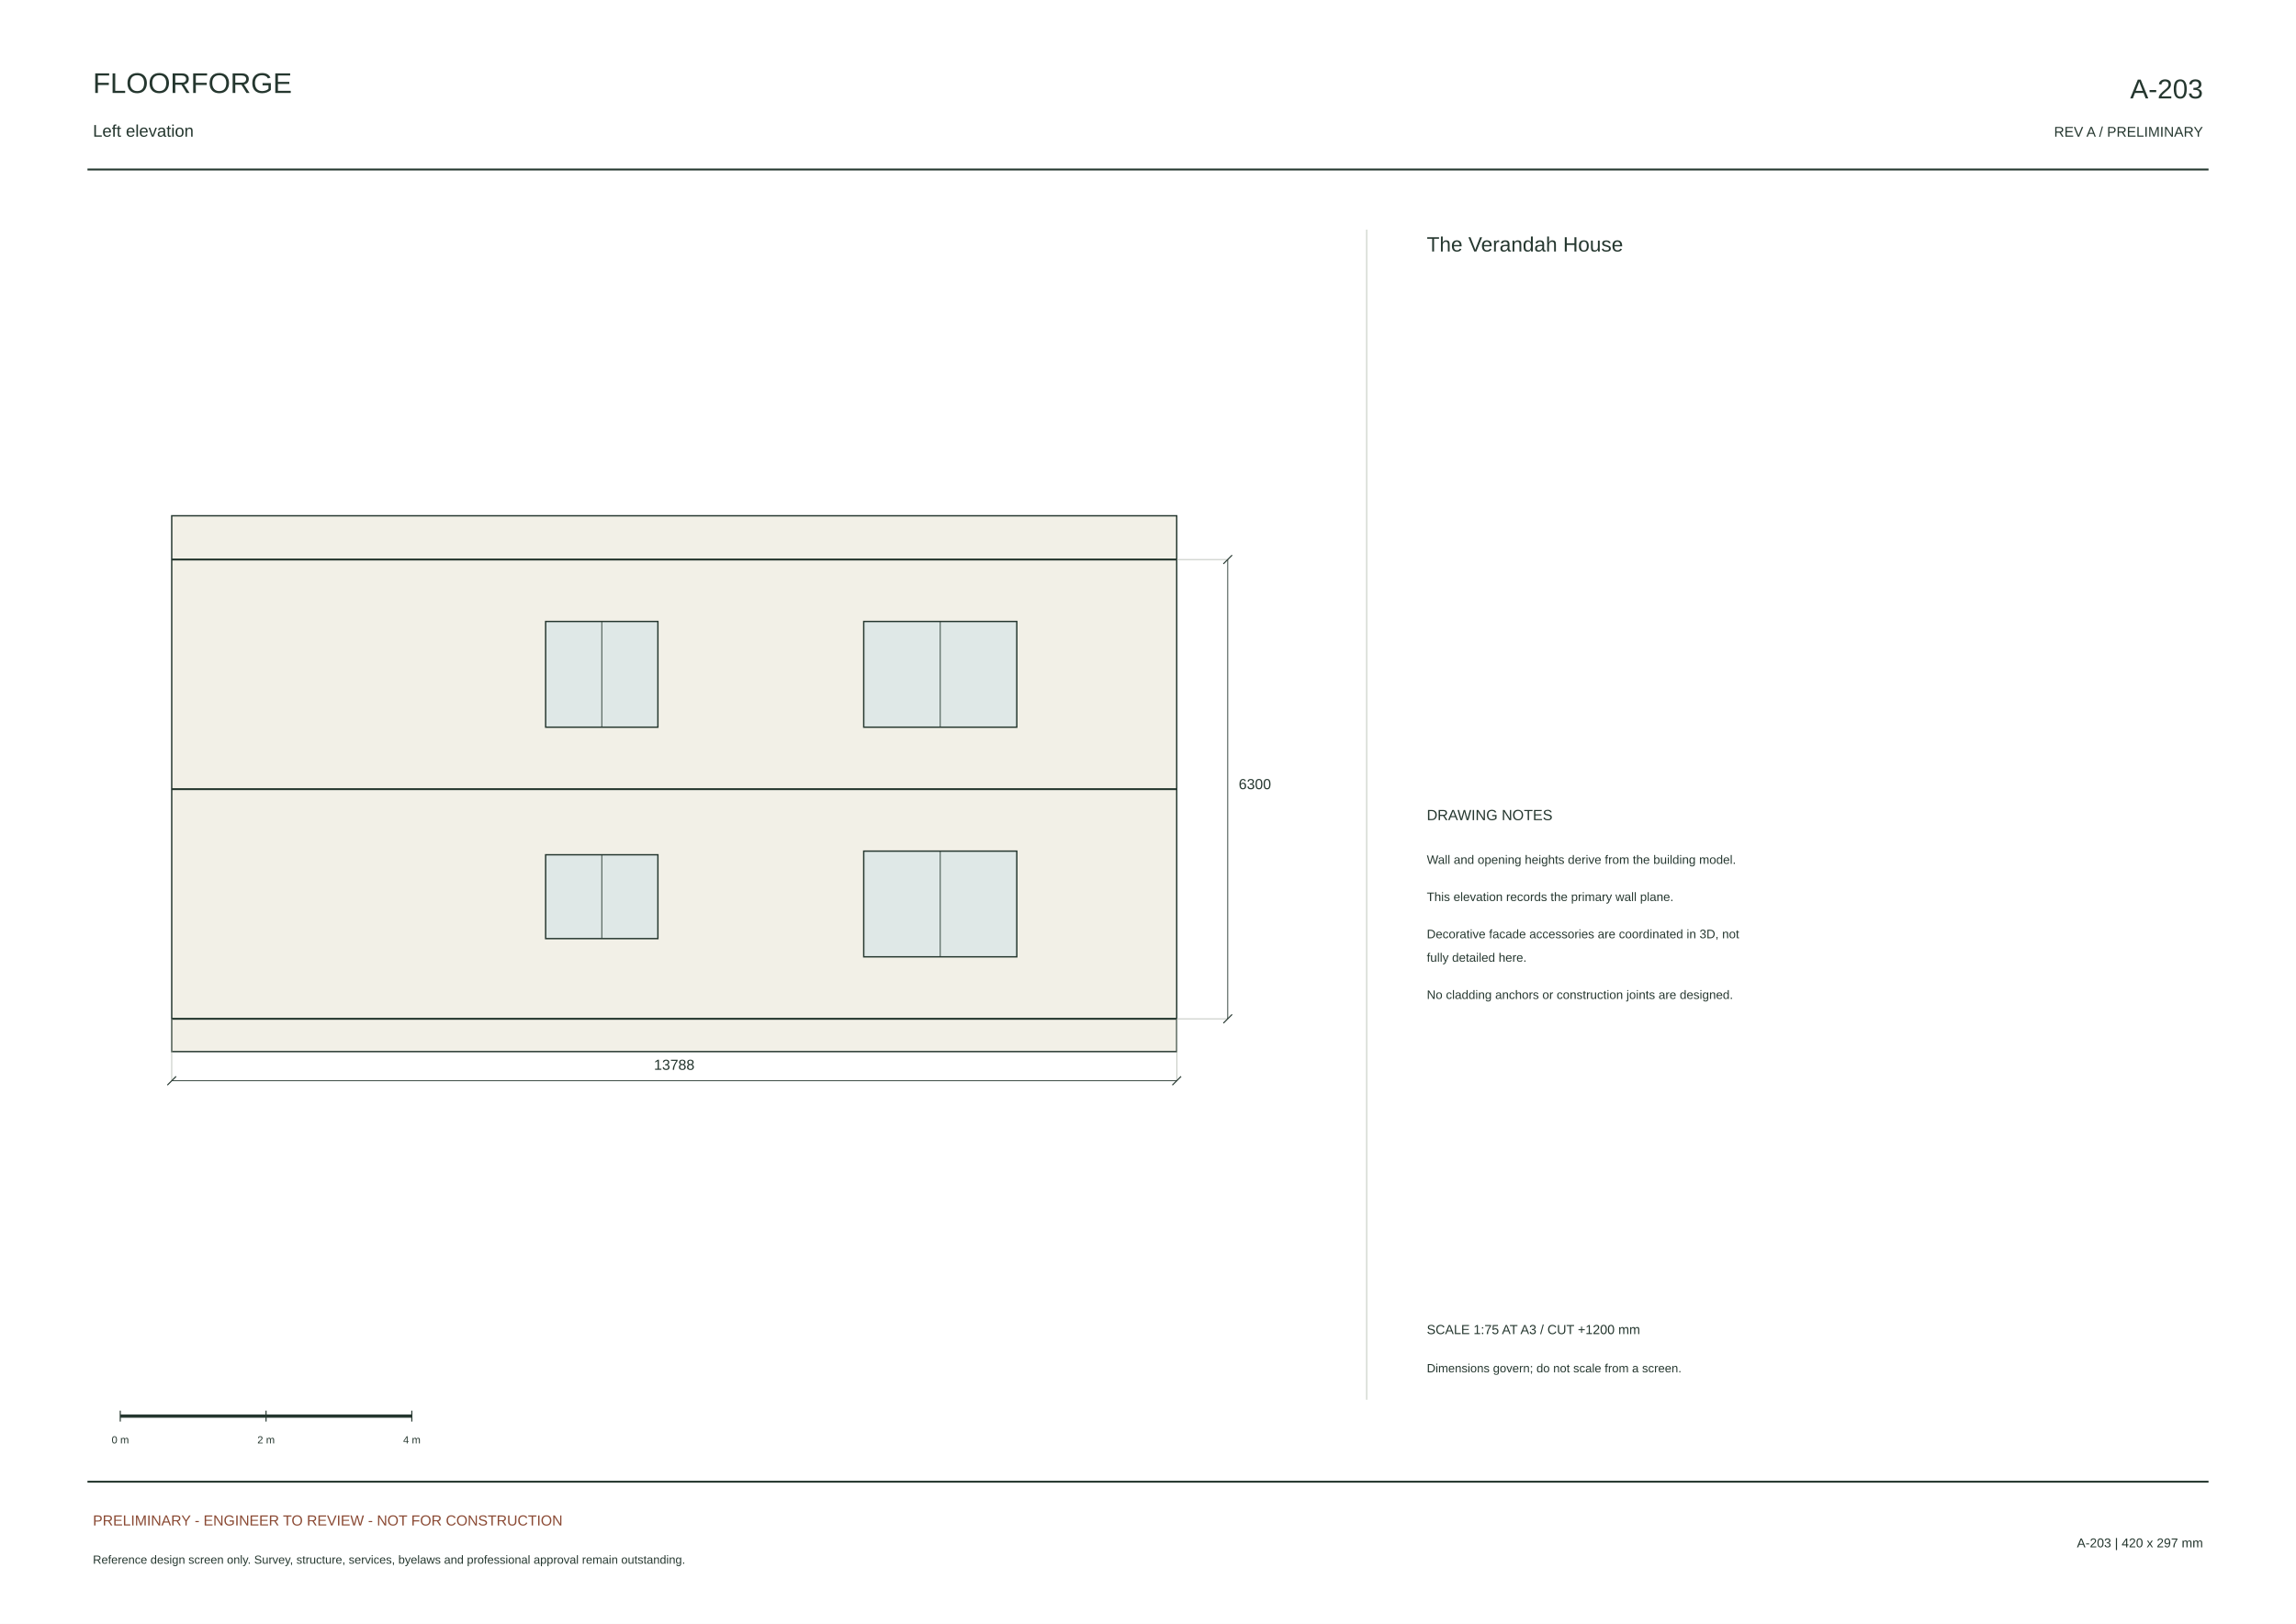
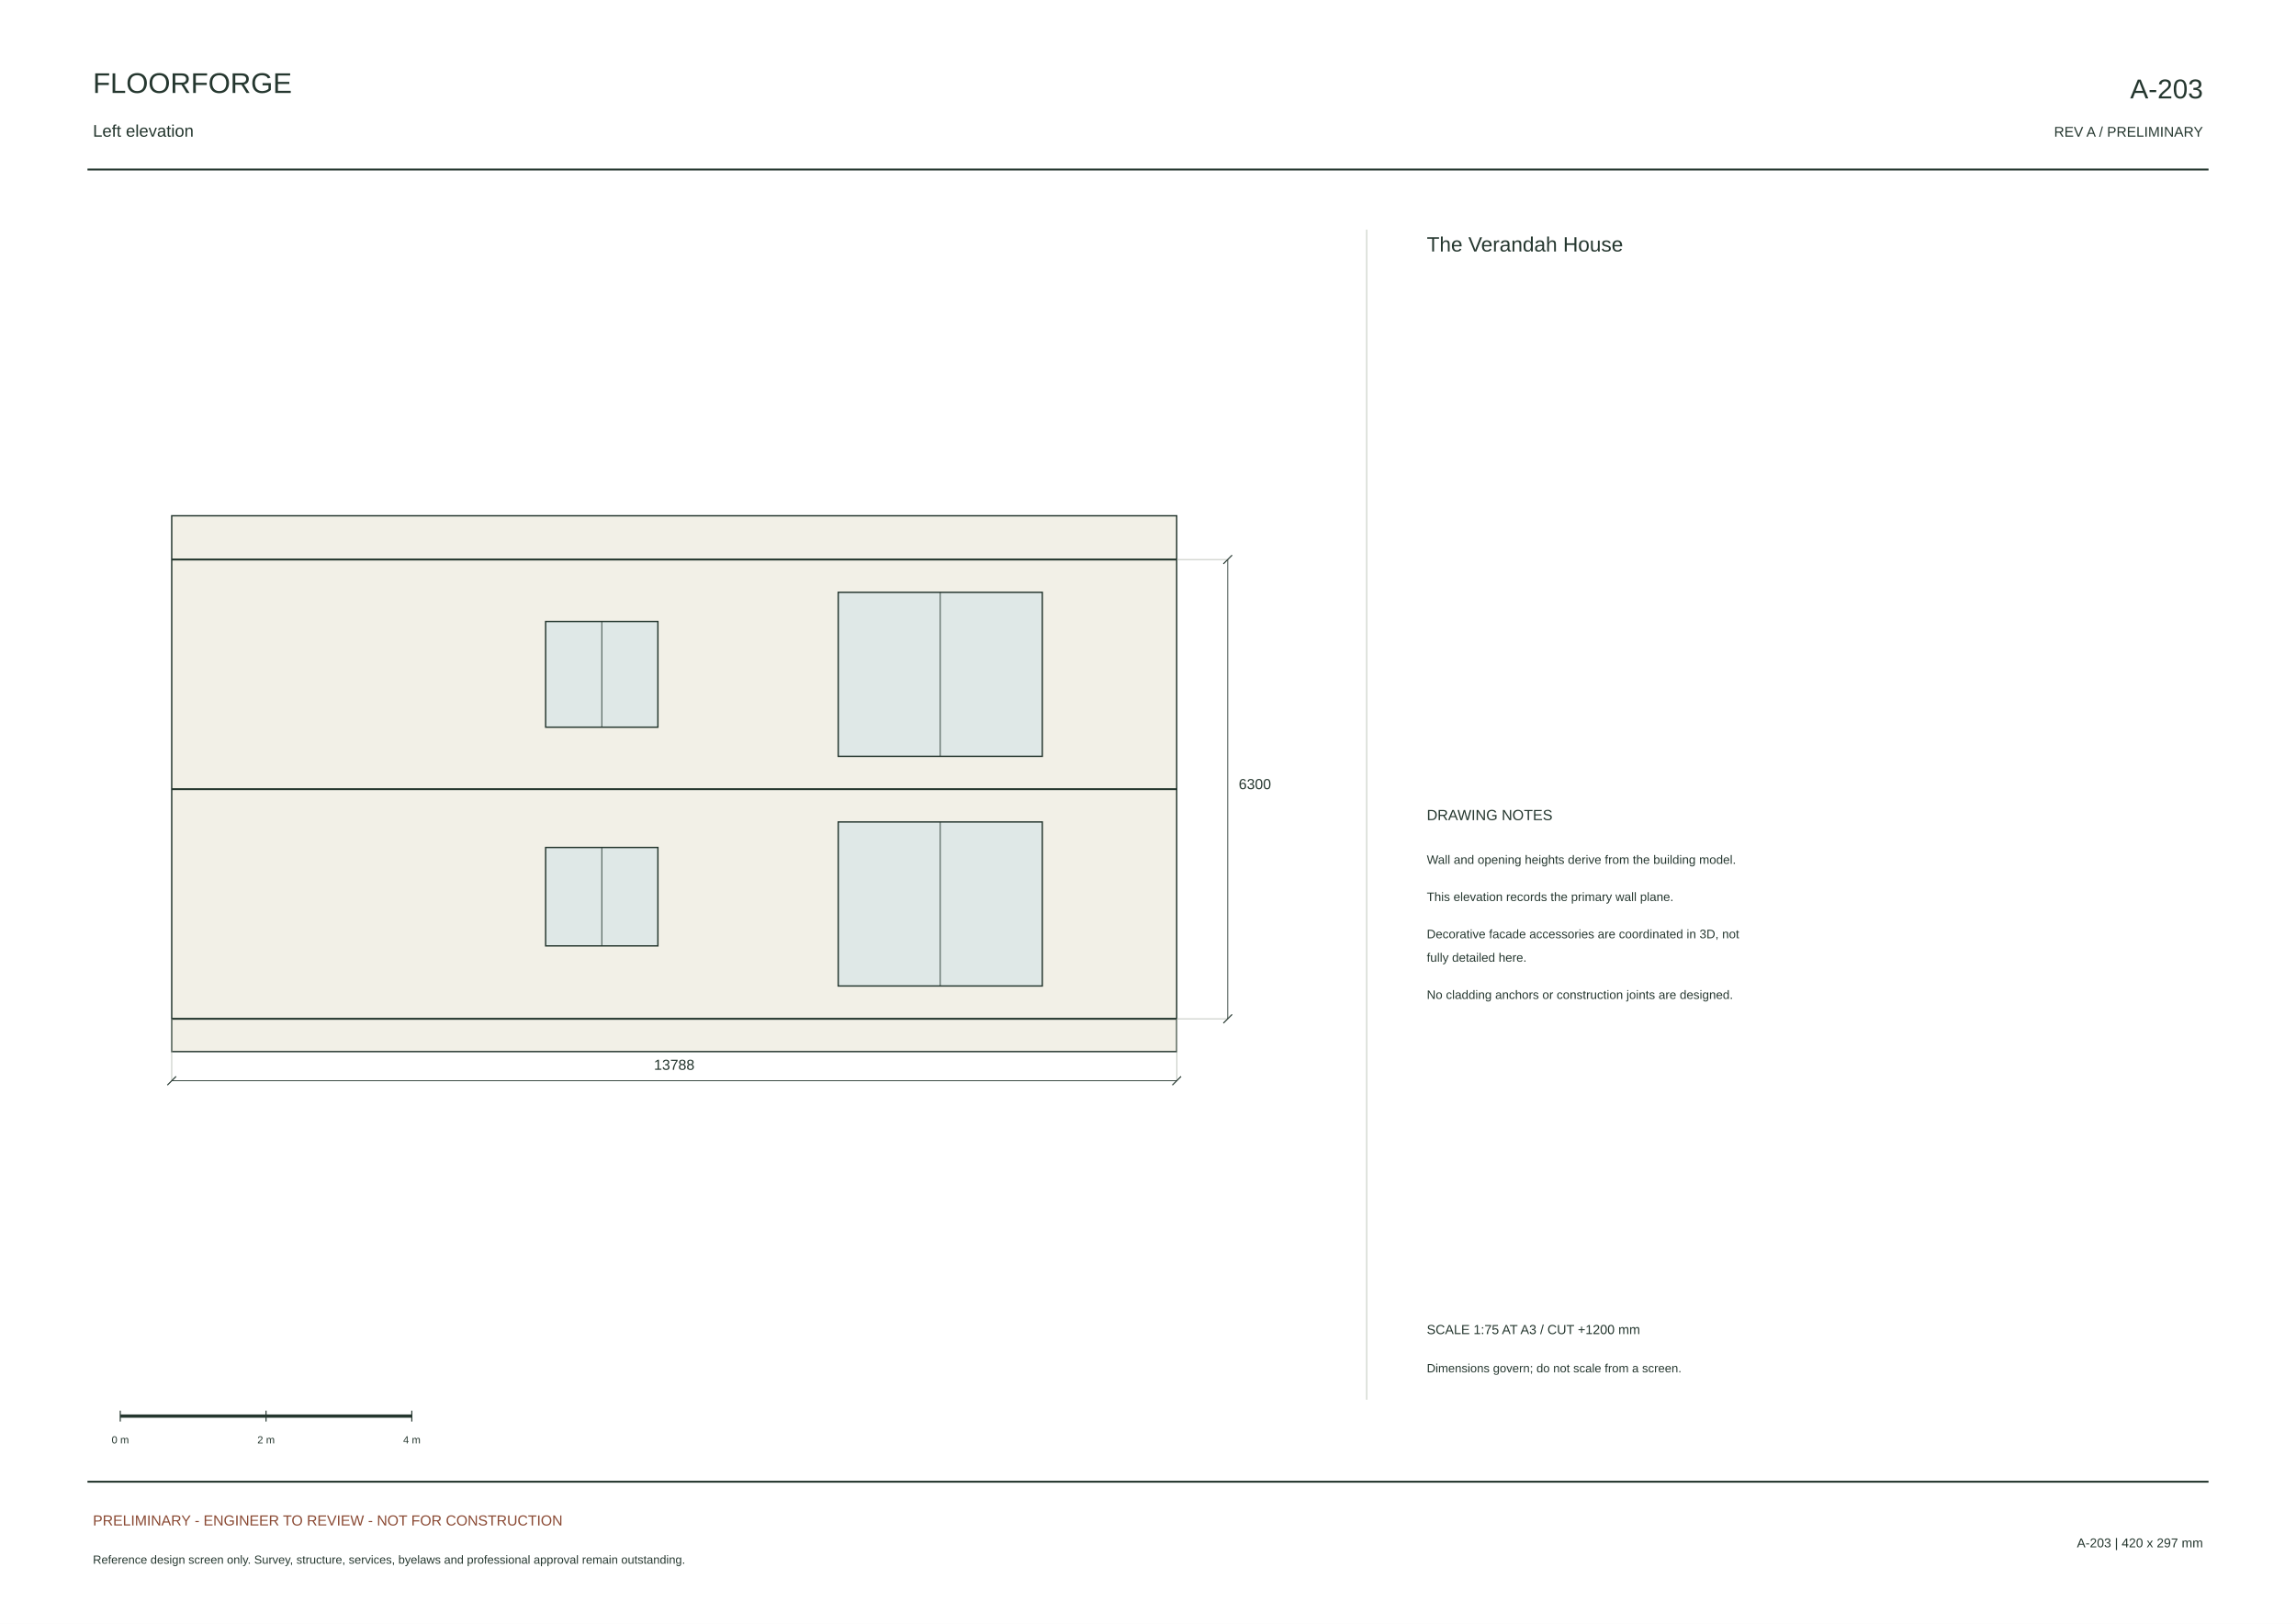
<svg xmlns="http://www.w3.org/2000/svg" width="420mm" height="297mm" viewBox="0 0 420 297">
  <rect width="420" height="297" fill="white" />
  <g font-family="Arial,Helvetica,sans-serif">
    <path d="M 16 31 H 404 M 16 271 H 404" stroke="#25372f" stroke-width=".35" />
    <text x="17" y="17" fill="#25372f" font-size="5.2" text-anchor="start">FLOORFORGE</text>
    <text x="17" y="25" fill="#25372f" font-size="3.1" text-anchor="start">Left elevation</text>
    <text x="403" y="18" fill="#25372f" font-size="5" text-anchor="end">A-203</text>
    <text x="403" y="25" fill="#25372f" font-size="2.6" text-anchor="end">REV A / PRELIMINARY</text>
    <polygon points="31.413,192.333 215.253,192.333 215.253,94.333 31.413,94.333" fill="#f2f0e7" stroke="#25372f" stroke-width="0.25" />
    <path d="M 31.413 186.333 L 215.253 186.333" fill="none" stroke="#25372f" stroke-width="0.35" />
    <path d="M 31.413 144.333 L 215.253 144.333" fill="none" stroke="#25372f" stroke-width="0.35" />
    <path d="M 31.413 102.333 L 215.253 102.333" fill="none" stroke="#25372f" stroke-width="0.35" />
-     <polygon points="99.813,171.667 120.347,171.667 120.347,156.333 99.813,156.333" fill="#dfe8e7" stroke="#25372f" stroke-width="0.25" />
-     <path d="M 110.08 171.667 L 110.08 156.333" fill="none" stroke="#25372f" stroke-width="0.15" />
-     <polygon points="158,175 186,175 186,155.667 158,155.667" fill="#dfe8e7" stroke="#25372f" stroke-width="0.25" />
-     <path d="M 172 175 L 172 155.667" fill="none" stroke="#25372f" stroke-width="0.15" />
+     <polygon points="99.813,173 120.347,173 120.347,155 99.813,155" fill="#dfe8e7" stroke="#25372f" stroke-width="0.25" />
+     <path d="M 110.08 173 L 110.08 155" fill="none" stroke="#25372f" stroke-width="0.15" />
+     <polygon points="153.333,180.333 190.667,180.333 190.667,150.333 153.333,150.333" fill="#dfe8e7" stroke="#25372f" stroke-width="0.25" />
+     <path d="M 172 180.333 L 172 150.333" fill="none" stroke="#25372f" stroke-width="0.15" />
    <polygon points="99.813,133 120.347,133 120.347,113.667 99.813,113.667" fill="#dfe8e7" stroke="#25372f" stroke-width="0.25" />
    <path d="M 110.08 133 L 110.08 113.667" fill="none" stroke="#25372f" stroke-width="0.15" />
-     <polygon points="158,133 186,133 186,113.667 158,113.667" fill="#dfe8e7" stroke="#25372f" stroke-width="0.25" />
-     <path d="M 172 133 L 172 113.667" fill="none" stroke="#25372f" stroke-width="0.15" />
+     <polygon points="153.333,138.333 190.667,138.333 190.667,108.333 153.333,108.333" fill="#dfe8e7" stroke="#25372f" stroke-width="0.25" />
+     <path d="M 172 138.333 L 172 108.333" fill="none" stroke="#25372f" stroke-width="0.15" />
    <path d="M 31.413 186.333 L 31.413 197.667" fill="none" stroke="#a8afa4" stroke-width="0.12" />
    <path d="M 215.253 186.333 L 215.253 197.667" fill="none" stroke="#a8afa4" stroke-width="0.12" />
    <path d="M 31.413 197.667 L 215.253 197.667" fill="none" stroke="#25372f" stroke-width="0.15" />
    <path d="M 30.613 198.467 L 32.213 196.867" fill="none" stroke="#25372f" stroke-width="0.2" />
    <path d="M 214.453 198.467 L 216.053 196.867" fill="none" stroke="#25372f" stroke-width="0.2" />
    <text x="123.333" y="195.667" fill="#25372f" font-size="2.667" text-anchor="middle">13788</text>
    <path d="M 215.253 186.333 L 224.587 186.333" fill="none" stroke="#a8afa4" stroke-width="0.12" />
    <path d="M 215.253 102.333 L 224.587 102.333" fill="none" stroke="#a8afa4" stroke-width="0.12" />
    <path d="M 224.587 186.333 L 224.587 102.333" fill="none" stroke="#25372f" stroke-width="0.15" />
    <path d="M 223.787 187.133 L 225.387 185.533" fill="none" stroke="#25372f" stroke-width="0.2" />
    <path d="M 223.787 103.133 L 225.387 101.533" fill="none" stroke="#25372f" stroke-width="0.2" />
    <text x="226.587" y="144.333" fill="#25372f" font-size="2.667" text-anchor="start">6300</text>
    <path d="M 250 42 V 256" stroke="#c9d0c7" stroke-width=".2" />
    <text x="261" y="46" fill="#25372f" font-size="3.8" text-anchor="start">The Verandah House</text>
    <text x="261" y="150" fill="#25372f" font-size="2.7" text-anchor="start">DRAWING NOTES</text>
    <text x="261" y="158" fill="#25372f" font-size="2.25" text-anchor="start">Wall and opening heights derive from the building model.</text>
    <text x="261" y="164.8" fill="#25372f" font-size="2.25" text-anchor="start">This elevation records the primary wall plane.</text>
    <text x="261" y="171.6" fill="#25372f" font-size="2.25" text-anchor="start">Decorative facade accessories are coordinated in 3D, not</text>
    <text x="261" y="175.9" fill="#25372f" font-size="2.25" text-anchor="start">fully detailed here.</text>
    <text x="261" y="182.7" fill="#25372f" font-size="2.25" text-anchor="start">No cladding anchors or construction joints are designed.</text>
    <text x="261" y="244" fill="#25372f" font-size="2.4" text-anchor="start">SCALE 1:75 AT A3 / CUT +1200 mm</text>
    <text x="261" y="251" fill="#25372f" font-size="2.2" text-anchor="start">Dimensions govern; do not scale from a screen.</text>
    <path d="M 22 259 H 75.333" stroke="#25372f" stroke-width=".6" />
    <path d="M 22.0 258 V 260" stroke="#25372f" stroke-width=".2" />
    <text x="22" y="264" fill="#25372f" font-size="1.9" text-anchor="middle">0 m</text>
    <path d="M 48.667 258 V 260" stroke="#25372f" stroke-width=".2" />
    <text x="48.667" y="264" fill="#25372f" font-size="1.9" text-anchor="middle">2 m</text>
    <path d="M 75.333 258 V 260" stroke="#25372f" stroke-width=".2" />
    <text x="75.333" y="264" fill="#25372f" font-size="1.9" text-anchor="middle">4 m</text>
    <text x="17" y="279" fill="#8a4933" font-size="2.65" text-anchor="start">PRELIMINARY - ENGINEER TO REVIEW - NOT FOR CONSTRUCTION</text>
    <text x="17" y="286" fill="#25372f" font-size="2.15" text-anchor="start">Reference design screen only. Survey, structure, services, byelaws and professional approval remain outstanding.</text>
    <text x="403" y="283" fill="#25372f" font-size="2.35" text-anchor="end">A-203  |  420 x 297 mm</text>
  </g>
</svg>
